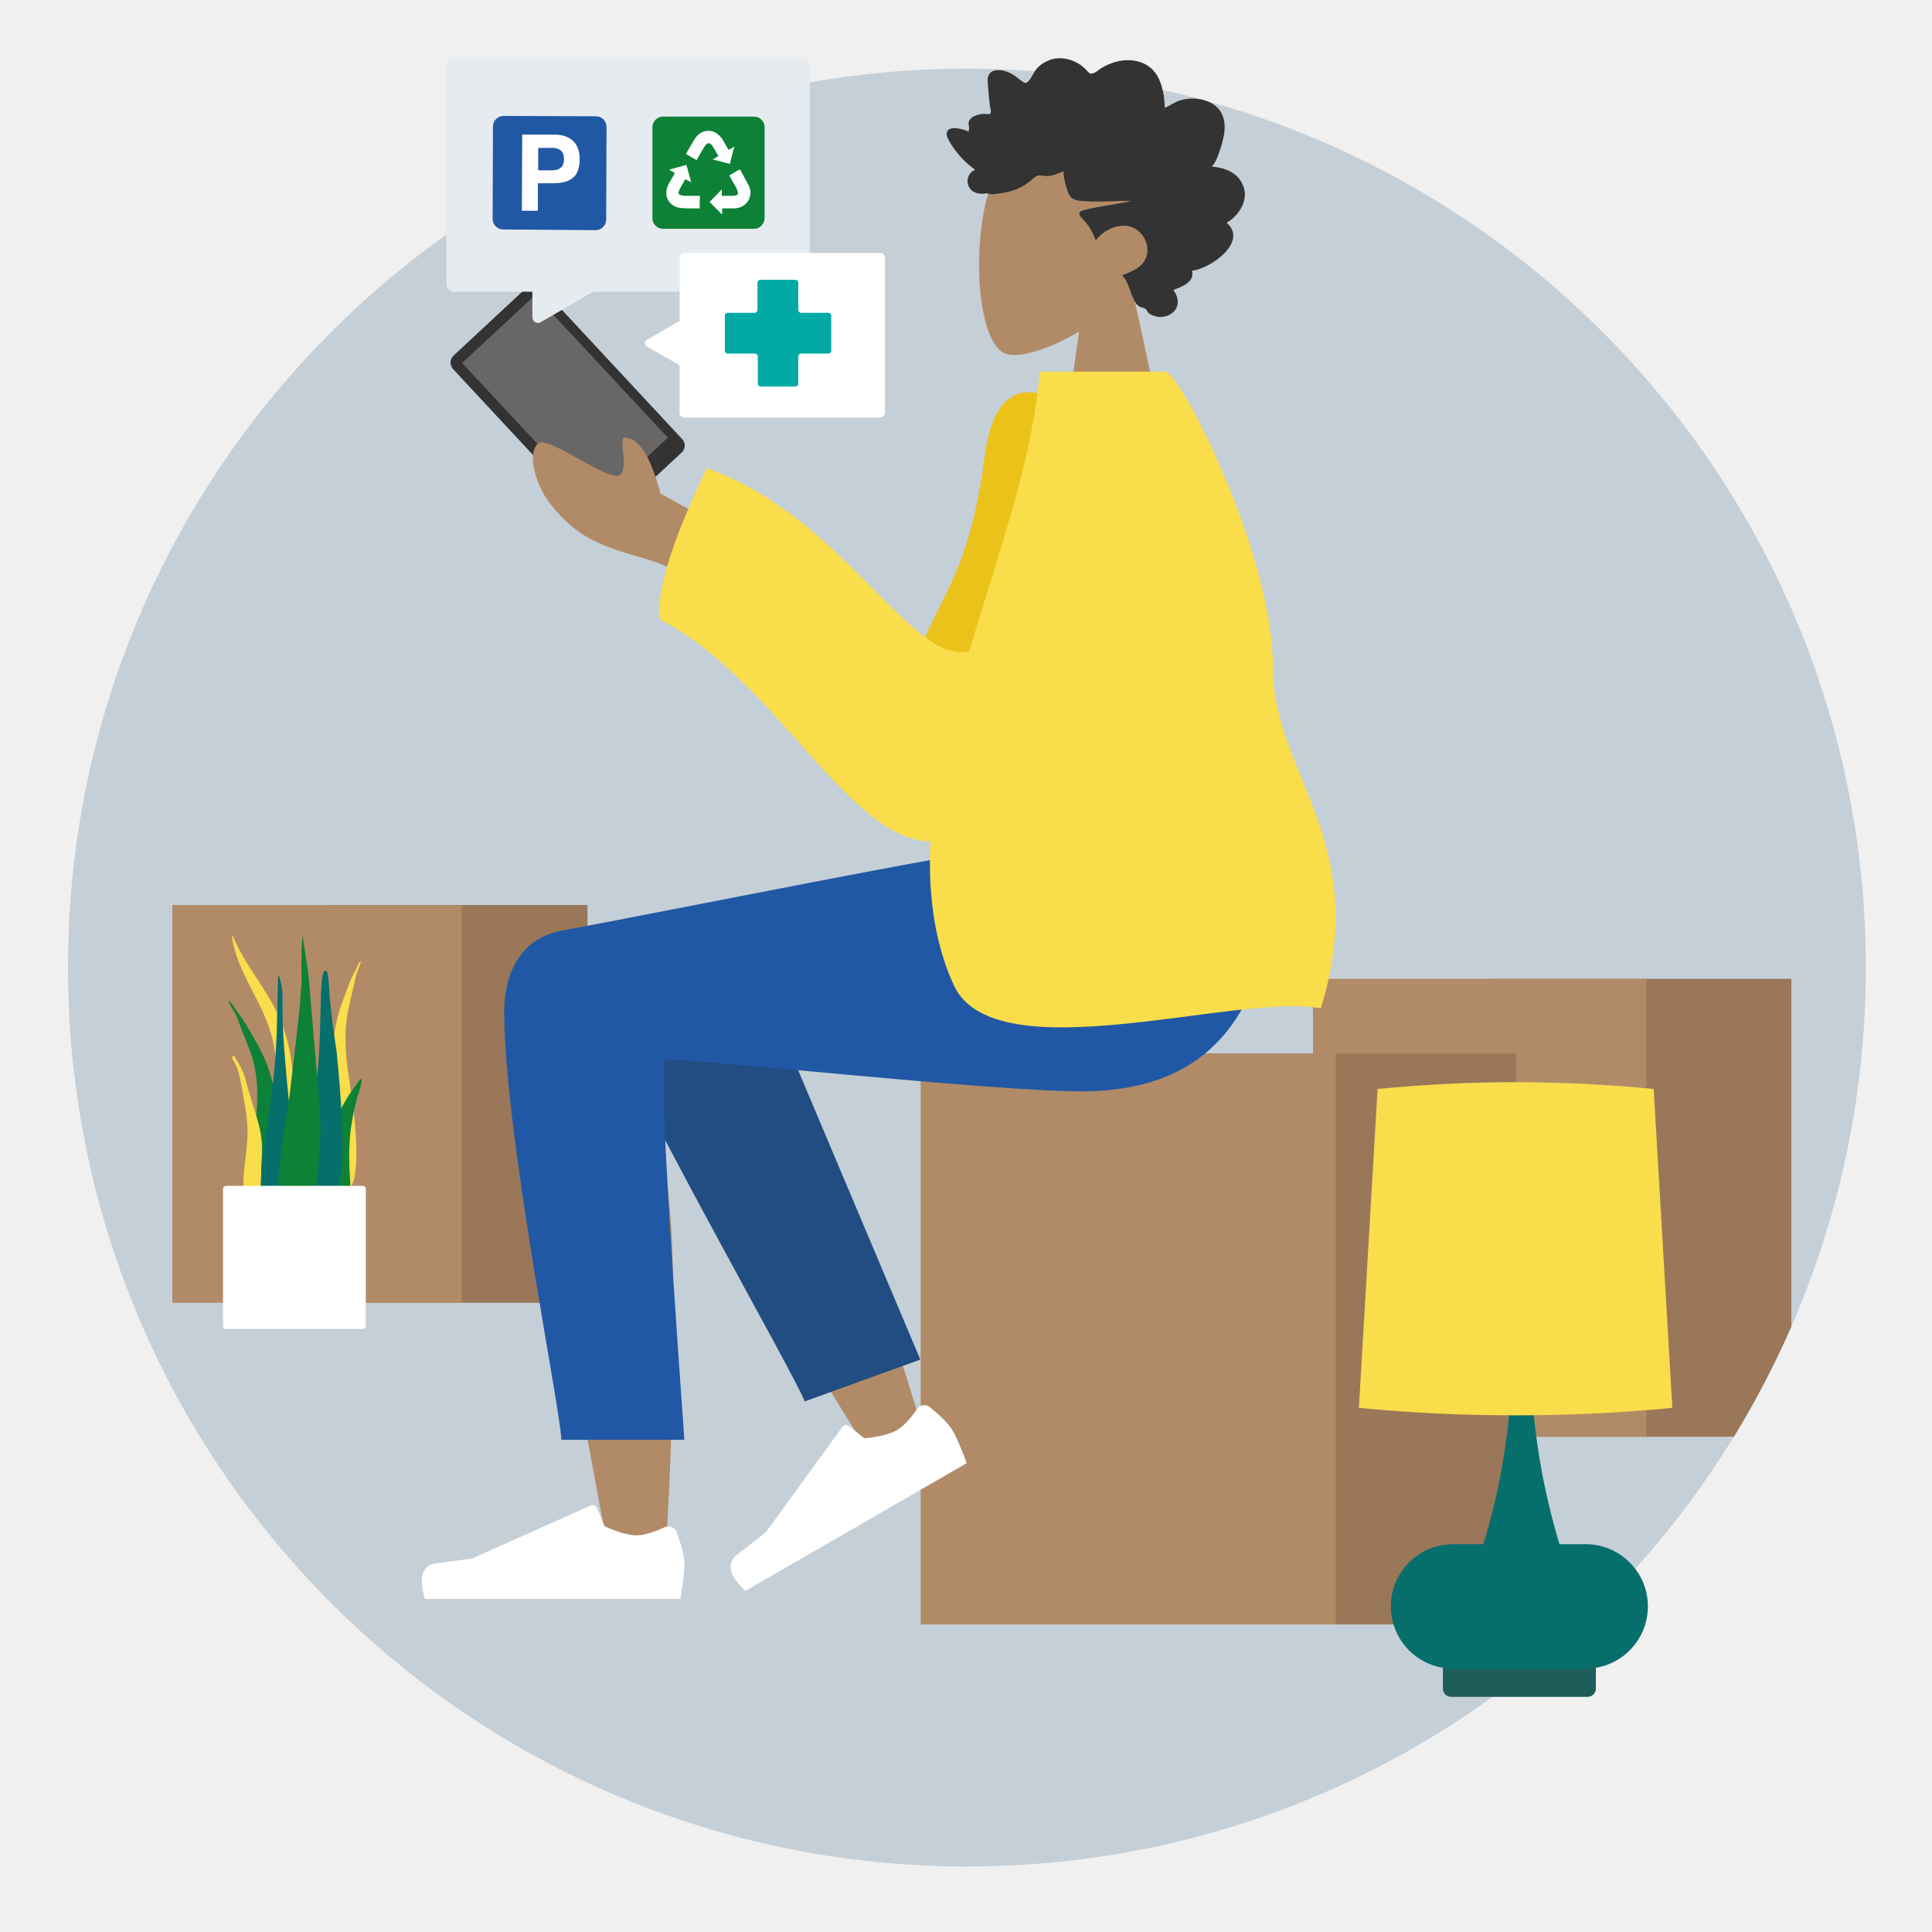
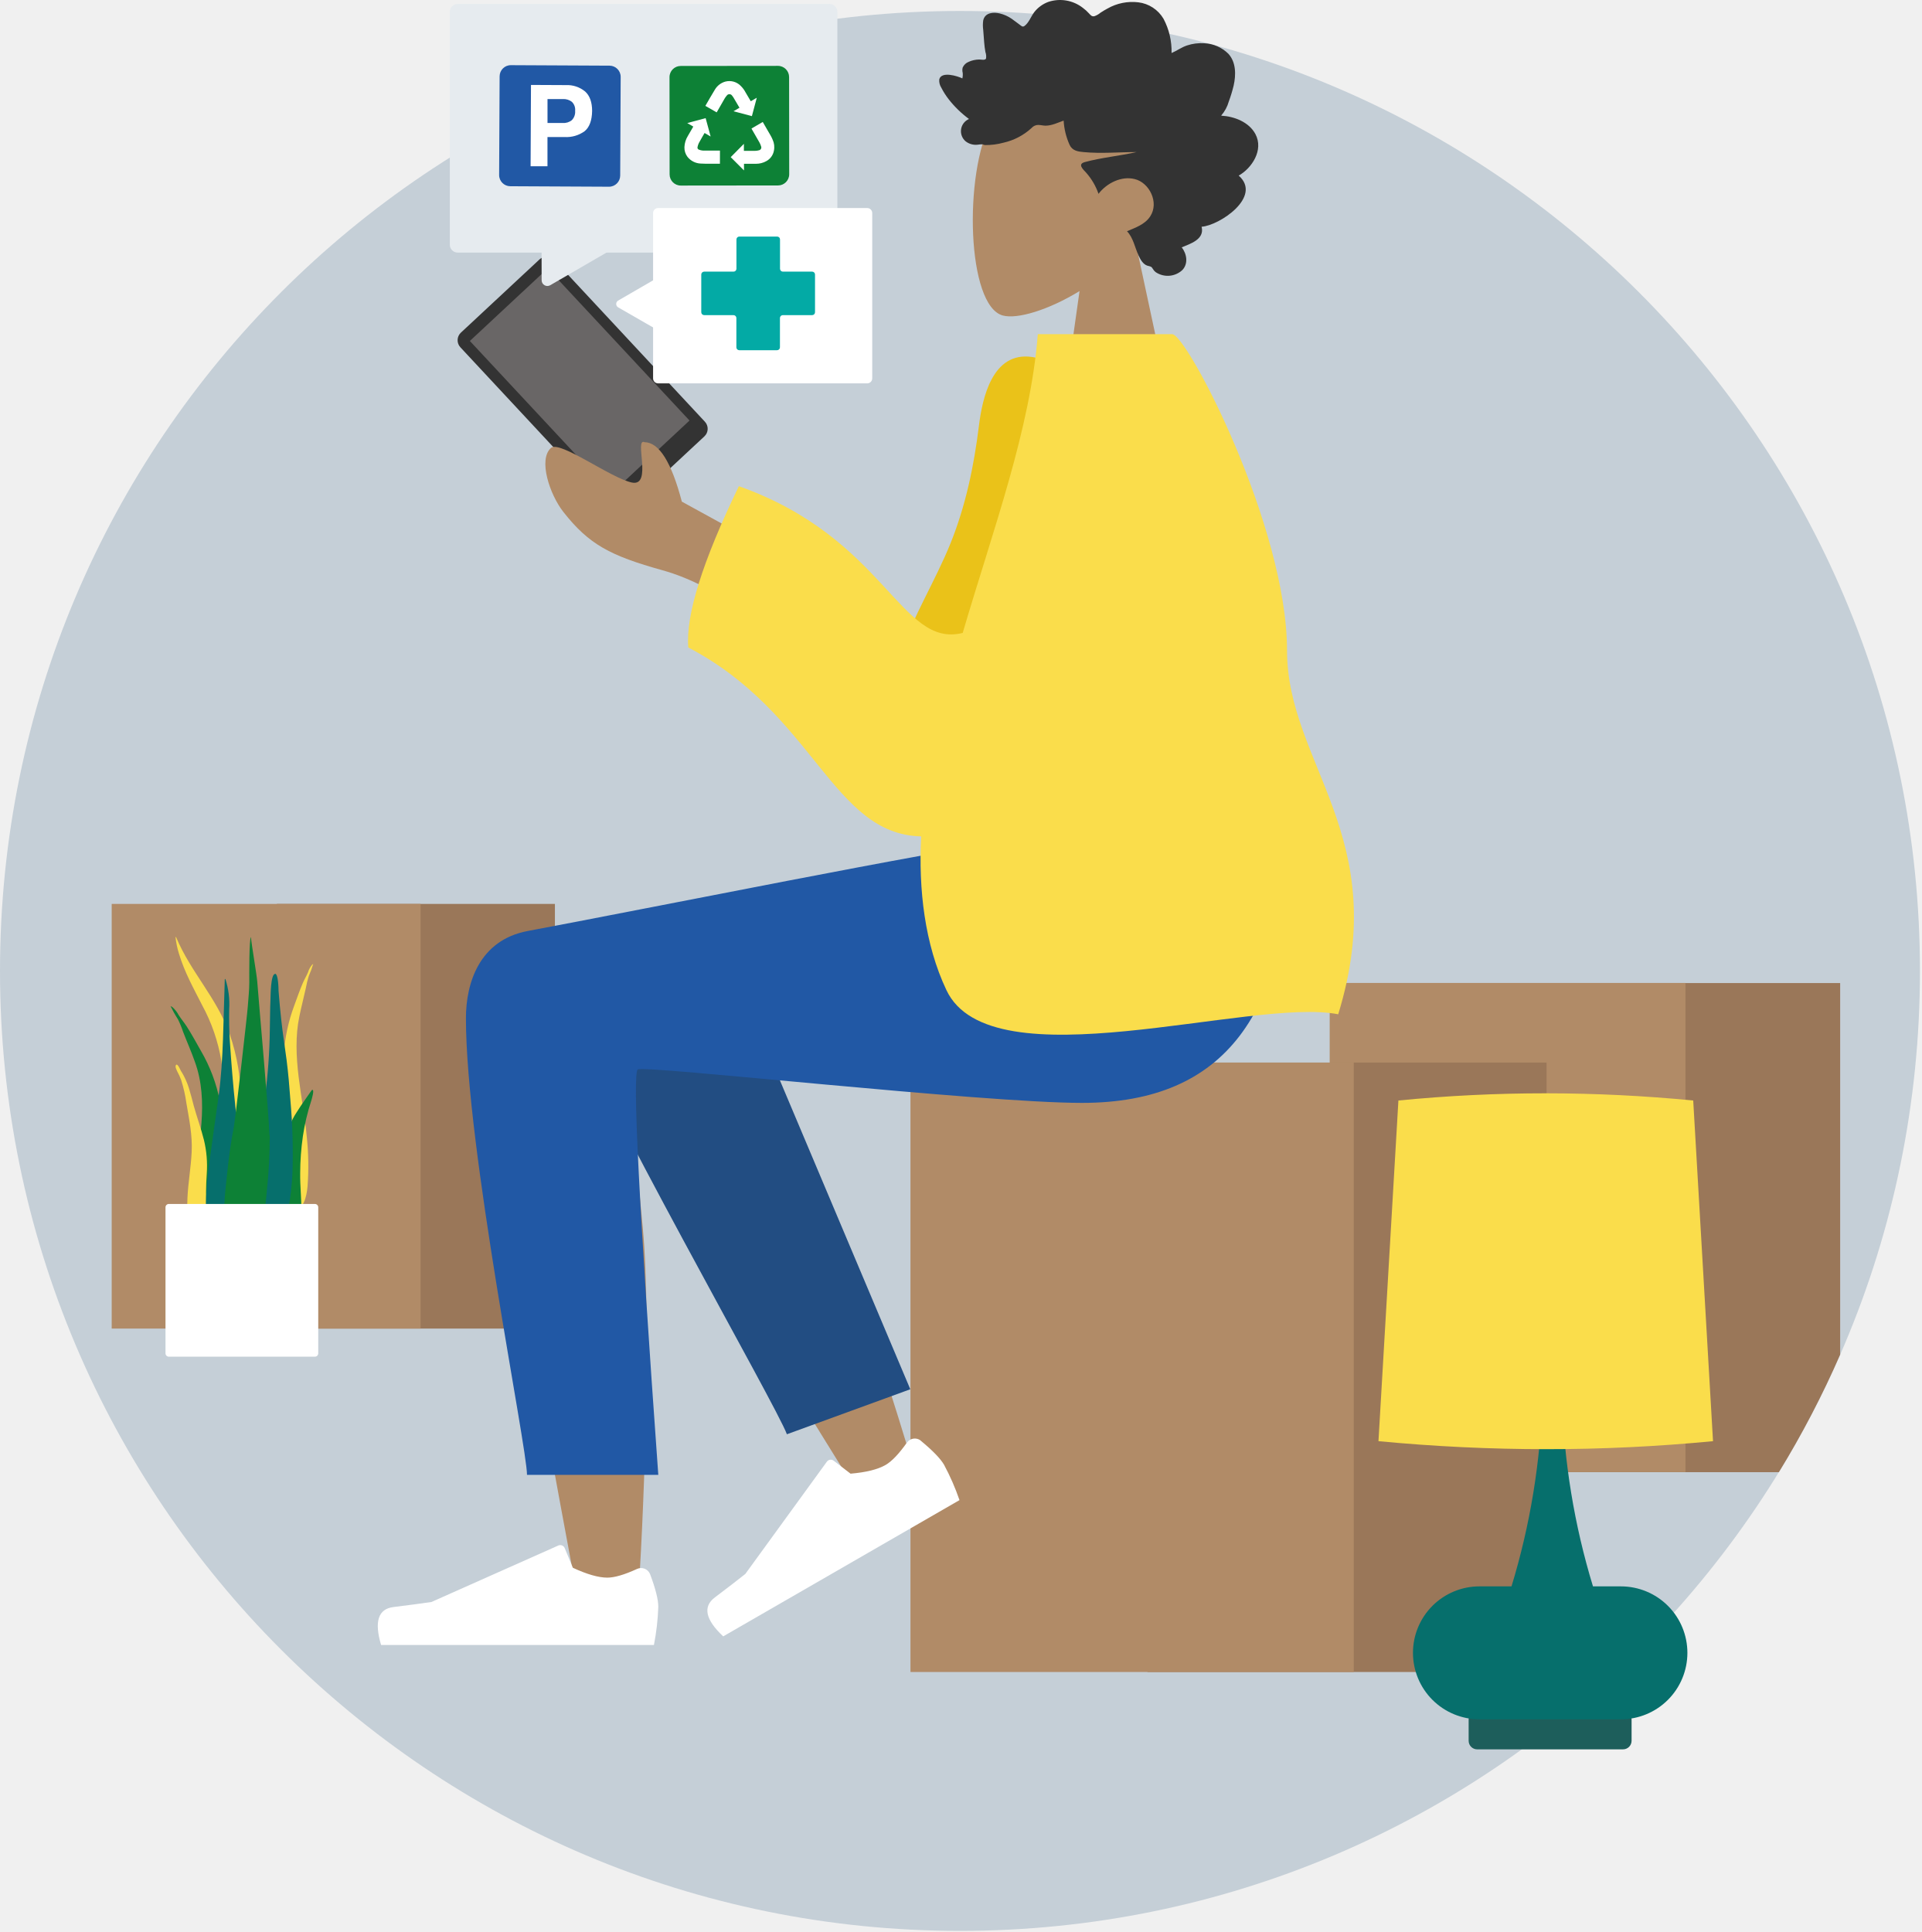
- <svg xmlns="http://www.w3.org/2000/svg" width="374" height="374" viewBox="0 0 374 374" fill="none">
-   <path d="M187.175 361.319C283.28 361.319 361.188 283.411 361.188 187.307C361.188 91.202 283.28 13.294 187.175 13.294C91.071 13.294 13.163 91.202 13.163 187.307C13.163 283.411 91.071 361.319 187.175 361.319Z" fill="#C5CFD7" />
-   <path d="M346.774 189.479H288.726V278.13H335.652C339.798 271.351 343.549 264.177 346.774 256.806V189.479Z" fill="#9A7759" />
-   <path d="M318.672 189.479H254.174V278.13H318.672V189.479Z" fill="#B18B67" />
-   <path d="M293.465 203.958H221.135V314.459H293.465V203.958Z" fill="#9A7759" />
-   <path d="M258.583 203.958H178.224V314.459H258.583V203.958Z" fill="#B18B67" />
-   <path d="M113.727 175.197H63.313V252.199H113.727V175.197Z" fill="#9A7759" />
-   <path d="M89.376 175.197H33.368V252.199H89.376V175.197Z" fill="#B18B67" />
-   <path d="M131.957 87.598L117.676 100.893C116.886 101.617 115.701 101.551 115.043 100.827L87.73 71.474C87.006 70.684 87.072 69.499 87.796 68.841L102.078 55.547C102.867 54.823 104.052 54.889 104.71 55.613L132.023 84.966C132.747 85.69 132.747 86.874 131.957 87.598Z" fill="#333333" />
-   <path d="M190.598 88.52C189.676 95.76 188.162 102.999 185.464 109.778C182.7 116.623 178.751 122.941 176.382 129.917C175.987 131.036 175.658 132.286 175.987 133.471C176.579 135.38 178.817 136.235 180.725 136.827C184.938 138.078 189.15 139.328 193.428 140.579C197.574 123.006 201.72 105.434 205.866 87.862C206.985 83.255 206.064 76.871 200.272 76.015C193.099 75.028 191.256 83.386 190.598 88.52Z" fill="#EAC219" />
-   <path d="M103.57 57.136L89.464 70.285L115.18 97.871L129.286 84.722L103.57 57.136Z" fill="#696666" />
-   <path d="M219.095 55.547C223.11 50.808 225.874 45.017 225.413 38.501C224.097 19.744 197.969 23.89 192.901 33.368C187.833 42.845 188.426 66.867 195.007 68.578C197.64 69.236 203.234 67.591 208.894 64.169L205.34 89.375H226.4L219.095 55.547Z" fill="#B18B67" />
-   <path d="M234.561 32.249C235.22 31.591 235.614 30.603 235.943 29.682C236.273 28.761 236.602 27.773 236.799 26.786C237.26 24.812 237.26 22.574 235.812 20.994C234.693 19.744 232.982 19.218 231.402 19.086C230.349 19.02 229.296 19.152 228.309 19.481C227.322 19.81 226.466 20.468 225.479 20.863C225.413 18.757 225.084 16.519 224.031 14.676C222.978 12.899 221.333 11.978 219.424 11.715C217.516 11.451 215.607 11.912 213.83 12.834C213.369 13.097 212.974 13.294 212.579 13.623C212.25 13.887 211.856 14.15 211.461 14.216C211 14.347 210.802 14.084 210.473 13.755C210.144 13.36 209.749 13.031 209.355 12.702C207.578 11.386 205.142 10.859 203.102 11.649C202.115 12.044 201.194 12.636 200.536 13.492C199.943 14.281 199.548 15.466 198.759 15.993C198.429 16.19 198.166 15.927 197.837 15.729C197.376 15.4 196.916 15.005 196.455 14.676C195.797 14.216 195.073 13.887 194.283 13.689C193.164 13.426 191.585 13.492 191.256 14.94C191.124 15.466 191.256 16.058 191.256 16.651C191.322 17.441 191.387 18.165 191.453 18.954C191.519 19.547 191.585 20.073 191.651 20.665C191.716 20.994 191.914 21.521 191.782 21.85C191.651 22.245 190.861 22.047 190.532 22.047C189.874 22.047 189.281 22.179 188.689 22.442C188.228 22.64 187.768 22.969 187.57 23.495C187.438 23.825 187.504 24.154 187.57 24.483C187.636 24.878 187.57 25.075 187.504 25.47C186.649 25.075 183.687 24.088 183.292 25.667C183.161 26.194 183.424 26.72 183.687 27.181C184.082 27.905 184.543 28.629 185.069 29.287C186.122 30.669 187.373 31.854 188.755 32.841C187.175 33.565 186.78 35.605 188.097 36.856C188.689 37.382 189.545 37.514 190.269 37.514C190.532 37.514 190.927 37.382 191.19 37.448C191.322 37.448 191.453 37.58 191.585 37.58C192.638 37.645 193.888 37.382 194.941 37.185C196.85 36.79 198.627 35.868 200.075 34.486C200.47 34.157 200.733 33.96 201.259 33.96C201.72 33.96 202.115 34.092 202.576 34.092C203.76 34.092 204.813 33.565 205.866 33.17C205.932 34.618 206.327 36.263 206.919 37.58C207.38 38.633 208.433 38.83 209.42 38.896C212.645 39.225 215.804 38.83 219.029 38.896C215.936 39.62 212.711 39.883 209.618 40.739C208.236 41.134 209.289 42.055 209.881 42.713C210.868 43.766 211.592 45.082 212.119 46.53C213.632 44.556 216.331 43.24 218.7 43.832C221.333 44.49 223.176 48.044 221.464 50.611C220.477 52.125 218.7 52.651 217.252 53.309C218.371 54.494 218.7 56.271 219.358 57.719C219.687 58.443 220.148 59.298 220.938 59.496C221.201 59.562 221.53 59.627 221.793 59.825C222.057 60.088 222.123 60.417 222.452 60.68C223.834 61.668 226.006 61.602 227.256 60.285C228.375 59.167 228.112 57.324 227.124 56.139C228.638 55.547 231.336 54.691 230.744 52.388C233.969 52.19 241.801 46.925 237.457 43.108C239.826 41.792 241.998 38.501 240.485 35.605C239.563 33.367 236.799 32.38 234.561 32.249Z" fill="#333333" />
-   <path d="M119.387 182.173C112.147 177.83 100.037 183.424 100.037 189.61C100.037 208.17 117.017 295.637 117.873 301.165C118.729 306.694 128.206 308.141 128.798 301.165C129.654 290.043 131.299 251.673 129.654 233.903C128.996 226.598 128.272 219.556 127.548 213.369C136.433 229.428 150.188 252.397 168.813 282.276L178.883 277.67C170.985 251.541 164.469 233.113 159.402 222.32C150.714 203.892 142.553 188.097 139.131 182.568C133.734 173.815 124.323 176.842 119.387 182.173Z" fill="#B18B67" />
-   <path d="M178.159 263.19L143.475 181.054C135.182 167.694 111.884 183.753 114.714 191.519C121.164 209.091 153.807 266.02 155.782 271.286L178.159 263.19Z" fill="#224D82" />
-   <path d="M180.116 272.496C182.28 274.277 183.669 275.687 184.366 276.85C185.168 278.225 186.073 280.343 187.138 283.238C185.55 284.145 171.285 292.4 144.285 307.969C141.016 304.943 140.57 302.557 142.765 300.86C145.017 299.197 146.844 297.744 148.27 296.591L163.054 276.249C163.342 275.883 163.881 275.738 164.304 276.058L167.347 278.423C170.164 278.15 172.289 277.629 173.664 276.826C174.794 276.187 176.114 274.821 177.535 272.754C178.086 271.932 179.156 271.79 179.978 272.34C180.002 272.43 180.059 272.463 180.116 272.496Z" fill="white" />
-   <path d="M131.036 296.755C132.023 299.388 132.484 301.362 132.484 302.613C132.484 304.192 132.22 306.496 131.694 309.523C129.851 309.523 113.398 309.523 82.268 309.523C80.951 305.245 81.741 303.008 84.505 302.613C87.269 302.284 89.573 301.955 91.416 301.691L114.385 291.424C114.846 291.227 115.372 291.424 115.569 291.885L117.017 295.439C119.584 296.624 121.69 297.216 123.27 297.216C124.586 297.216 126.363 296.69 128.666 295.636C129.522 295.242 130.575 295.636 130.97 296.492C130.97 296.624 130.97 296.69 131.036 296.755Z" fill="white" />
-   <path d="M97.602 195.928C97.602 219.226 108.659 273.589 108.659 278.722H132.484C128.996 230.217 127.745 205.734 128.798 205.208C130.312 204.418 191.124 211.263 209.355 211.263C235.614 211.263 246.54 194.678 247.395 164.008H195.336C184.74 165.127 129.456 176.316 108.856 180.133C100.037 181.712 97.602 189.478 97.602 195.928Z" fill="#2158A5" />
-   <path d="M141.237 102.933L127.877 95.562C125.968 88.454 123.73 84.834 121.164 84.768C119.189 83.847 122.677 92.864 118.86 92.074C115.043 91.284 105.763 84.373 104.184 85.821C101.814 87.862 103.92 94.246 106.421 97.405C111.094 103.328 114.911 105.368 124.389 108.001C129.325 109.383 134.721 112.147 140.513 116.359L141.237 102.933Z" fill="#B18B67" />
-   <path d="M187.636 126.034C176.316 128.864 163.482 100.103 136.827 90.626C130.246 104.315 127.153 114.056 127.679 119.847C150.517 131.76 164.009 162.561 180.133 162.89C179.607 172.433 180.791 182.436 184.674 190.795C192.704 207.906 239.826 192.045 255.688 195.204C265.626 162.955 246.408 149.858 246.408 129.259C246.408 106.684 228.243 71.935 225.611 71.935H201.259C199.943 89.112 193.164 107.277 187.636 126.034Z" fill="#FADD4B" />
-   <path d="M155.321 56.468H87.862C87.072 56.468 86.414 55.81 86.414 55.02V12.834C86.414 12.044 87.072 11.386 87.862 11.386H155.321C156.111 11.386 156.769 12.044 156.769 12.834V55.086C156.703 55.81 156.111 56.468 155.321 56.468Z" fill="#E6EBEF" />
-   <path d="M104.644 62.392L128.206 48.702C128.864 48.307 128.864 47.32 128.206 46.925L104.579 33.368C103.92 32.973 102.999 33.499 102.999 34.289L103.065 61.536C103.131 62.26 103.986 62.787 104.644 62.392Z" fill="#E6EBEF" />
-   <path d="M141.237 56.534L125.178 65.814C124.718 66.077 124.718 66.735 125.178 67.064L141.237 76.278C141.698 76.542 142.29 76.213 142.29 75.686L142.224 57.192C142.29 56.6 141.698 56.271 141.237 56.534Z" fill="white" />
-   <path d="M145.976 44.292H128.337C127.219 44.292 126.297 43.371 126.297 42.252V24.614C126.297 23.495 127.219 22.574 128.337 22.574H145.976C147.094 22.574 148.016 23.495 148.016 24.614V42.252C147.95 43.371 147.094 44.292 145.976 44.292Z" fill="#0D8136" />
-   <path d="M115.306 44.556L97.405 44.424C96.286 44.424 95.365 43.503 95.365 42.384L95.43 24.483C95.43 23.364 96.352 22.442 97.471 22.442L115.372 22.508C116.491 22.508 117.412 23.43 117.412 24.548L117.347 42.45C117.347 43.635 116.425 44.556 115.306 44.556Z" fill="#2158A5" />
-   <path d="M280.96 321.436H307.352C308.207 321.436 308.931 322.16 308.931 323.015V326.898C308.931 327.754 308.207 328.478 307.352 328.478H280.894C280.039 328.478 279.315 327.754 279.315 326.898V323.015C279.381 322.16 280.105 321.436 280.96 321.436Z" fill="#1D5E5B" />
-   <path d="M287.147 298.927C290.503 288.134 292.346 276.682 292.741 264.704H294.913H296.295C296.69 276.682 298.598 288.068 301.889 298.927H306.957C313.604 298.927 319.001 304.324 319.001 310.971C319.001 317.619 313.604 323.015 306.957 323.015H281.289C274.642 323.015 269.245 317.619 269.245 310.971C269.245 304.324 274.642 298.927 281.289 298.927H287.147Z" fill="#066F6C" />
-   <path d="M266.679 210.802C275.564 209.947 284.514 209.486 293.399 209.486C302.284 209.486 311.235 209.947 320.12 210.802L323.739 272.536C313.604 273.523 303.534 273.984 293.399 273.984C283.264 273.984 273.194 273.523 263.059 272.536L266.679 210.802Z" fill="#FADD4B" />
-   <path d="M45.083 181.252C47.781 187.635 52.322 192.045 54.757 198.692C56.205 202.641 56.798 206.919 56.798 211.329C56.798 213.698 56.798 216.067 56.732 218.502C56.732 220.806 56.666 223.109 56.468 225.413C56.271 227.716 56.074 230.02 55.942 232.389C55.876 234.232 55.81 236.338 55.218 237.983C54.757 239.3 53.507 239.497 53.178 237.917C52.98 236.996 53.046 236.009 53.046 235.087C53.046 233.903 53.112 232.718 53.178 231.599C53.309 226.861 53.112 222.188 53.244 217.449C53.309 212.842 53.902 208.235 53.244 203.694C52.717 199.943 51.335 196.652 49.755 193.559C48.242 190.597 46.596 187.635 45.543 184.279C45.28 183.292 45.017 182.305 44.885 181.252C45.017 181.186 45.083 181.186 45.083 181.252Z" fill="#FADD4B" />
-   <path d="M44.359 193.822C44.885 194.217 45.214 194.743 45.543 195.336C46.004 195.994 46.531 196.652 46.991 197.31C47.913 198.758 48.768 200.272 49.624 201.786C51.269 204.616 52.454 207.643 53.046 210.934C53.704 214.356 53.836 217.844 54.099 221.332C54.362 225.018 54.691 228.704 54.691 232.389C54.691 234.034 54.823 235.811 54.626 237.457C54.494 238.444 54.033 239.365 52.98 239.365C50.809 239.365 49.755 236.93 49.295 234.89C48.637 231.928 48.505 228.835 48.637 225.808C48.768 222.188 49.361 218.568 49.69 214.948C49.953 211.131 49.821 207.38 48.505 203.76C47.847 201.917 47.057 200.14 46.399 198.363C46.136 197.573 45.872 196.784 45.477 196.06C45.017 195.27 44.49 194.546 44.161 193.69C44.161 193.69 44.227 193.756 44.359 193.822Z" fill="#0D8136" />
-   <path d="M69.697 186.188C69.763 186.122 69.829 186.056 69.895 186.056C69.697 186.846 69.368 187.57 69.105 188.294C68.842 188.952 68.71 189.742 68.578 190.466C68.183 192.177 67.723 193.888 67.394 195.599C66.67 199.022 66.801 202.773 67.262 206.59C67.723 210.21 68.381 213.83 68.71 217.449C68.973 220.477 69.105 223.57 68.842 226.4C68.644 228.375 68.052 230.678 66.472 230.481C65.748 230.415 65.353 229.493 65.156 228.44C64.893 226.795 64.827 225.084 64.761 223.439C64.564 219.819 64.498 216.133 64.432 212.579C64.366 209.157 64.3 205.735 64.498 202.378C64.695 199.153 65.419 196.257 66.406 193.625C66.933 192.243 67.394 190.795 67.986 189.478C68.249 188.82 68.578 188.294 68.907 187.636C69.171 187.043 69.368 186.517 69.697 186.188Z" fill="#FADD4B" />
-   <path d="M45.017 204.418C45.28 203.958 45.938 205.537 46.07 205.735C46.004 205.603 46.004 205.537 45.938 205.406C46.531 206.393 47.057 207.38 47.386 208.499C47.715 209.618 47.978 210.671 48.308 211.789C48.9 213.83 49.624 215.87 50.15 217.91C50.677 219.95 50.809 221.925 50.677 224.031C50.545 226.203 50.48 228.44 50.611 230.612C50.677 231.665 51.006 232.653 51.269 233.64C51.532 234.627 51.664 235.68 51.927 236.667C51.993 236.536 51.993 236.996 51.993 236.996C51.993 237.259 51.927 237.457 51.862 237.654C51.664 238.247 51.269 238.773 50.677 238.905C49.624 239.234 48.637 238.247 48.308 237.259C47.847 235.812 47.584 234.232 47.32 232.653C47.123 231.27 47.057 229.823 47.123 228.44C47.255 225.676 47.781 222.912 47.913 220.082C48.044 217.055 47.452 214.159 46.925 211.197C46.662 209.749 46.465 208.367 46.004 206.985C45.807 206.459 45.543 205.932 45.28 205.471C45.148 205.274 44.819 204.747 45.017 204.418Z" fill="#FADD4B" />
-   <path d="M53.573 199.68C53.441 203.168 53.244 206.59 52.783 210.078C52.322 213.566 51.796 217.12 51.335 220.609C50.874 224.031 50.414 227.519 50.479 231.007C50.545 233.574 50.085 237.918 52.915 239.168C55.81 240.419 56.403 234.956 56.6 233.179C56.995 229.691 56.863 226.203 56.666 222.715C56.468 219.161 56.205 215.607 55.81 212.053C55.416 208.104 55.086 204.155 54.823 200.14C54.692 198.166 54.692 196.257 54.692 194.283C54.757 192.44 54.626 190.597 53.968 188.82C53.902 188.82 53.902 188.886 53.836 188.886" fill="#066F6C" />
-   <path d="M68.447 210.671C67.92 211.395 67.394 212.184 66.933 212.974C66.077 214.422 65.288 216.002 65.024 218.042C64.498 222.32 64.959 226.927 65.024 231.336C65.024 232.258 64.959 233.113 65.288 233.969C65.617 234.759 66.209 235.351 66.801 235.351C68.052 235.351 67.854 232.323 67.854 231.007C67.854 228.704 67.591 226.334 67.591 224.031C67.591 221.727 67.723 219.424 68.118 217.252C68.447 215.014 68.973 212.908 69.631 210.934C69.697 210.671 70.355 208.565 69.763 208.894" fill="#0D8136" />
-   <path d="M62.984 187.899C62.194 187.899 62.194 191.914 62.129 192.44C62.063 194.283 62.063 196.191 61.997 198.034C61.865 202.115 61.734 206.195 61.141 210.21C60.812 212.382 60.417 214.554 60.023 216.66C59.628 218.832 59.035 220.938 58.772 223.175C58.509 225.281 58.64 227.387 58.706 229.493C58.772 231.599 58.838 233.771 59.101 235.877C59.167 236.404 59.233 236.93 59.364 237.457C59.43 237.918 59.364 238.444 59.496 238.839C59.693 239.497 60.549 239.695 61.075 239.629C62.589 239.366 63.576 237.457 64.103 236.075C64.761 234.298 65.09 232.389 65.485 230.481C65.88 228.375 66.077 226.203 66.209 224.031C66.406 219.621 66.143 215.212 65.814 210.868C65.617 208.433 65.419 205.998 65.156 203.563C64.827 201.128 64.432 198.758 64.169 196.323C63.971 194.546 63.774 192.835 63.708 191.058C63.642 190.597 63.642 187.899 62.984 187.899Z" fill="#066F6C" />
-   <path d="M61.997 217.121C61.865 212.908 60.154 194.349 59.759 189.215C59.693 187.965 58.706 182.634 58.64 181.186C58.311 181.581 58.311 187.965 58.377 189.413C58.377 190.861 58.18 192.309 58.114 193.757C58.048 195.204 55.876 214.225 55.547 215.673C54.955 218.503 54.626 221.398 54.297 224.228C54.033 227.058 53.573 230.02 53.968 232.784C54.033 233.442 54.165 234.101 54.428 234.693C54.691 235.351 54.823 235.943 55.021 236.601C55.35 237.655 55.876 238.642 56.798 239.102C58.575 240.024 59.562 237.918 60.023 236.141C60.812 233.245 61.273 230.283 61.536 227.256C61.734 223.899 62.129 220.543 61.997 217.121Z" fill="#0D8136" />
-   <path d="M43.766 229.559H70.224C70.553 229.559 70.816 229.822 70.816 230.151V256.674C70.816 257.004 70.553 257.267 70.224 257.267H43.766C43.437 257.267 43.174 257.004 43.174 256.674V230.217C43.174 229.822 43.437 229.559 43.766 229.559Z" fill="white" />
-   <path d="M110.897 34.42C110.041 35.144 108.791 35.473 107.211 35.473H104.118V40.804H101.025L101.09 26.062H107.409C108.857 26.062 110.041 26.457 110.897 27.247C111.752 28.036 112.213 29.221 112.213 30.801C112.213 32.512 111.752 33.762 110.897 34.42ZM108.593 29.155C108.198 28.826 107.672 28.629 106.948 28.629H104.184V32.972H106.948C107.672 32.972 108.198 32.775 108.593 32.446C108.988 32.117 109.186 31.525 109.186 30.801C109.186 30.077 108.988 29.484 108.593 29.155Z" fill="white" />
-   <path d="M170.393 80.819H132.484C131.957 80.819 131.562 80.424 131.562 79.898V49.887C131.562 49.36 131.957 48.965 132.484 48.965H170.393C170.919 48.965 171.314 49.36 171.314 49.887V79.898C171.248 80.424 170.853 80.819 170.393 80.819Z" fill="white" />
-   <path d="M160.389 60.548H155.058C154.795 60.548 154.532 60.285 154.532 60.022V54.691C154.532 54.428 154.268 54.165 154.005 54.165H147.16C146.897 54.165 146.634 54.428 146.634 54.691V60.022C146.634 60.285 146.371 60.548 146.107 60.548H140.842C140.579 60.548 140.316 60.812 140.316 61.075V67.92C140.316 68.183 140.579 68.446 140.842 68.446H146.173C146.436 68.446 146.7 68.71 146.7 68.973V74.304C146.7 74.567 146.963 74.83 147.226 74.83H154.005C154.268 74.83 154.532 74.567 154.532 74.304V68.973C154.532 68.71 154.795 68.446 155.058 68.446H160.389C160.652 68.446 160.915 68.183 160.915 67.92V61.075C160.915 60.812 160.652 60.548 160.389 60.548Z" fill="#03AAA5" />
-   <path d="M141.171 33.96C141.829 33.565 142.553 33.17 143.211 32.775C143.541 33.302 143.87 33.894 144.133 34.421C144.396 34.947 144.725 35.474 144.988 36C145.252 36.658 145.383 37.317 145.186 37.975C144.988 38.83 144.528 39.423 143.804 39.883C143.211 40.212 142.619 40.344 141.961 40.344C141.237 40.344 140.513 40.344 139.789 40.344C139.789 40.739 139.789 41.134 139.789 41.529C138.999 40.739 138.21 39.949 137.354 39.093C138.144 38.304 138.934 37.514 139.723 36.658C139.723 37.053 139.723 37.448 139.723 37.909C139.789 37.909 139.855 37.909 139.921 37.909C140.579 37.909 141.171 37.909 141.829 37.909C142.027 37.909 142.224 37.843 142.422 37.843C142.817 37.711 142.948 37.514 142.817 37.119C142.751 36.856 142.619 36.658 142.553 36.395C142.093 35.605 141.632 34.816 141.237 34.092C141.237 34.092 141.171 34.026 141.171 33.96Z" fill="white" />
-   <path d="M141.04 29.024C141.434 28.826 141.764 28.629 142.158 28.366C141.829 29.485 141.566 30.604 141.303 31.722C140.184 31.459 139.131 31.13 137.946 30.867C138.341 30.669 138.67 30.472 139.065 30.209C138.67 29.55 138.341 28.892 137.946 28.3C137.881 28.168 137.815 28.103 137.683 27.971C137.354 27.642 137.025 27.642 136.696 27.971C136.564 28.103 136.433 28.3 136.301 28.497C135.84 29.287 135.38 30.077 134.919 30.867C134.919 30.933 134.853 30.933 134.853 30.998C134.195 30.604 133.471 30.209 132.813 29.814C132.813 29.814 132.813 29.814 132.813 29.748C133.405 28.761 133.932 27.773 134.524 26.852C134.985 26.128 135.643 25.602 136.433 25.404C137.551 25.141 138.473 25.47 139.263 26.26C139.592 26.589 139.855 26.918 140.052 27.313C140.381 27.905 140.711 28.432 141.04 29.024Z" fill="white" />
-   <path d="M135.445 40.344C134.853 40.344 134.327 40.344 133.734 40.344C133.142 40.344 132.484 40.344 131.891 40.278C130.97 40.212 130.114 39.818 129.522 39.028C129.127 38.501 128.93 37.909 128.996 37.251C128.996 36.527 129.259 35.869 129.654 35.211C129.983 34.684 130.312 34.092 130.641 33.499C130.312 33.302 129.917 33.105 129.522 32.841C130.641 32.512 131.76 32.249 132.879 31.92C133.208 33.039 133.471 34.158 133.8 35.276C133.405 35.079 133.076 34.882 132.681 34.684L132.615 34.75C132.286 35.342 131.957 35.935 131.628 36.527C131.497 36.724 131.431 36.988 131.365 37.251C131.299 37.448 131.431 37.646 131.628 37.712C131.891 37.777 132.155 37.909 132.418 37.909C133.405 37.909 134.327 37.909 135.314 37.909C135.38 37.909 135.445 37.909 135.511 37.909C135.445 38.765 135.445 39.554 135.445 40.344Z" fill="white" />
+ <svg xmlns="http://www.w3.org/2000/svg" width="550" height="553" viewBox="0 0 550 553" fill="none">
+   <path d="M274.77 552.681C426.521 552.681 549.54 429.662 549.54 277.911C549.54 126.159 426.521 3.141 274.77 3.141C123.019 3.141 0 126.159 0 277.911C0 429.662 123.019 552.681 274.77 552.681Z" fill="#C5CFD7" />
+   <path d="M526.7 281.381H435.04V421.381H509.16C515.78 410.584 521.64 399.341 526.7 387.731V281.381Z" fill="#9A7759" />
+   <path d="M482.42 281.351H380.59V421.351H482.42V281.351Z" fill="#B18B67" />
+   <path d="M442.66 304.141H328.44V478.581H442.66V304.141Z" fill="#9A7759" />
+   <path d="M387.48 304.141H260.6V478.581H387.48V304.141Z" fill="#B18B67" />
+   <path d="M158.83 258.73H79.24V380.28H158.83V258.73Z" fill="#9A7759" />
+   <path d="M120.38 258.73H31.97V380.28H120.38V258.73Z" fill="#B18B67" />
+   <path d="M154.422 74.249L131.922 95.209C130.722 96.327 130.655 98.206 131.773 99.407L174.913 145.717C176.031 146.917 177.91 146.983 179.11 145.865L201.611 124.906C202.811 123.788 202.877 121.908 201.759 120.708L158.62 74.398C157.502 73.198 155.623 73.131 154.422 74.249Z" fill="#333333" />
+   <path d="M280.18 121.952C278.77 133.412 276.38 144.832 272.05 155.542C267.72 166.252 261.4 176.292 257.66 187.312C257.05 189.122 256.5 191.092 257.07 192.922C258.07 195.922 261.51 197.282 264.56 198.192L284.56 204.142L304.2 120.882C305.92 113.582 304.54 103.472 295.37 102.172C284.08 100.572 281.18 113.832 280.18 121.952Z" fill="#EAC219" />
+   <path d="M156.764 76.827L134.483 97.597L175.075 141.141L197.356 120.371L156.764 76.827Z" fill="#696666" />
+   <path d="M325.13 69.871C331.51 62.381 335.82 53.201 335.13 42.921C333.05 13.291 291.81 19.811 283.78 34.761C275.75 49.711 276.72 87.651 287.08 90.321C291.22 91.391 300.03 88.781 308.99 83.321L303.37 123.141H336.55L325.13 69.871Z" fill="#B18B67" />
+   <path d="M349.55 33.061C350.557 31.904 351.295 30.538 351.71 29.061C352.263 27.57 352.727 26.047 353.1 24.501C353.8 21.381 353.8 17.801 351.58 15.381C349.727 13.554 347.259 12.484 344.66 12.381C342.998 12.271 341.33 12.485 339.75 13.011C338.19 13.521 336.84 14.541 335.33 15.181C335.419 11.771 334.626 8.396 333.03 5.381C332.271 4.091 331.225 2.994 329.972 2.175C328.72 1.357 327.295 0.838 325.81 0.661C322.758 0.295 319.67 0.919 317 2.441C316.32 2.811 315.64 3.191 315 3.631C314.486 4.068 313.896 4.407 313.26 4.631C312.55 4.801 312.19 4.391 311.73 3.871C311.189 3.272 310.59 2.729 309.94 2.251C308.557 1.17 306.928 0.449 305.199 0.153C303.469 -0.144 301.693 -0.007 300.03 0.551C298.454 1.14 297.07 2.15 296.03 3.471C295.11 4.681 294.45 6.601 293.18 7.471C292.64 7.831 292.26 7.351 291.77 7.001C291.03 6.481 290.33 5.901 289.58 5.381C288.55 4.667 287.397 4.148 286.18 3.851C284.4 3.431 281.93 3.531 281.42 5.851C281.295 6.747 281.295 7.656 281.42 8.551C281.51 9.761 281.6 10.971 281.7 12.181C281.771 13.09 281.887 13.994 282.05 14.891C282.262 15.487 282.324 16.126 282.23 16.751C281.97 17.351 280.78 17.011 280.23 17.031C279.216 17.052 278.217 17.273 277.29 17.681C276.519 17.977 275.894 18.561 275.55 19.311C275.416 19.816 275.416 20.347 275.55 20.851C275.606 21.383 275.572 21.921 275.45 22.441C274.1 21.781 269.45 20.301 268.84 22.721C268.767 23.561 268.975 24.401 269.43 25.111C270.031 26.282 270.741 27.393 271.55 28.431C273.22 30.561 275.171 32.455 277.35 34.061C276.758 34.314 276.24 34.714 275.845 35.221C275.45 35.729 275.19 36.329 275.09 36.965C274.991 37.6 275.054 38.251 275.274 38.855C275.494 39.46 275.864 39.999 276.35 40.421C277.325 41.199 278.569 41.558 279.81 41.421C280.282 41.34 280.76 41.3 281.24 41.301C281.447 41.398 281.665 41.472 281.89 41.521C283.679 41.547 285.463 41.321 287.19 40.851C290.212 40.179 293.003 38.719 295.28 36.621C295.513 36.352 295.802 36.136 296.127 35.988C296.451 35.839 296.803 35.762 297.16 35.761C297.85 35.761 298.53 35.961 299.23 35.971C301.07 35.971 302.73 35.121 304.44 34.521C304.579 36.916 305.155 39.264 306.14 41.451C306.91 43.141 308.52 43.391 310.14 43.531C315.19 44.011 320.26 43.531 325.32 43.531C320.42 44.631 315.32 45.091 310.51 46.391C308.32 46.981 309.99 48.461 310.93 49.481C312.472 51.235 313.658 53.273 314.42 55.481C316.81 52.351 321.05 50.301 324.8 51.261C328.94 52.261 331.86 57.921 329.21 61.951C327.67 64.291 324.89 65.191 322.58 66.191C324.38 68.071 324.82 70.841 325.91 73.191C326.44 74.341 327.19 75.641 328.39 76.041C328.83 76.191 329.39 76.201 329.7 76.571C330.01 76.941 330.24 77.511 330.79 77.901C331.939 78.674 333.316 79.037 334.697 78.93C336.078 78.823 337.383 78.252 338.4 77.311C340.17 75.501 339.71 72.641 338.23 70.801C340.58 69.801 344.86 68.561 343.93 64.901C349.02 64.561 361.39 56.301 354.55 50.261C358.3 48.141 361.75 42.961 359.34 38.391C357.48 34.881 353.17 33.301 349.63 33.121" fill="#333333" />
+   <path d="M167.72 269.762C156.31 262.912 137.18 271.712 137.19 281.512C137.19 310.812 163.98 448.912 165.37 457.642C166.76 466.372 181.73 468.642 182.6 457.642C183.98 440.132 186.6 379.492 183.98 351.432C182.92 339.842 181.77 328.812 180.64 318.972C194.68 344.305 216.383 380.585 245.75 427.812L261.69 420.532C249.17 379.272 238.903 350.148 230.89 333.162C217.17 304.062 204.31 279.162 198.89 270.362C190.38 256.592 175.55 261.382 167.72 269.762Z" fill="#B18B67" />
+   <path d="M260.55 397.651L205.83 268.011C192.72 246.921 155.96 272.301 160.43 284.531C170.58 312.301 222.2 402.201 225.23 410.531L260.55 397.651Z" fill="#224D82" />
+   <path d="M263.55 412.382C266.956 415.195 269.176 417.488 270.21 419.262C271.953 422.51 273.431 425.895 274.63 429.382L207 468.382C201.893 463.595 201.1 459.875 204.62 457.222C208.14 454.568 211.043 452.332 213.33 450.512L236.67 418.382C236.777 418.235 236.911 418.111 237.066 418.017C237.221 417.922 237.393 417.859 237.573 417.831C237.752 417.804 237.935 417.811 238.111 417.854C238.287 417.897 238.453 417.974 238.6 418.082L243.45 421.812C247.896 421.432 251.23 420.605 253.45 419.332C255.23 418.312 257.273 416.175 259.58 412.922C260.004 412.322 260.649 411.916 261.373 411.793C262.097 411.669 262.84 411.838 263.44 412.262L263.55 412.382Z" fill="white" />
+   <path d="M186.1 450.641C187.646 454.781 188.42 457.874 188.42 459.921C188.297 463.592 187.879 467.247 187.17 470.851H109.08C107.08 464.151 108.253 460.531 112.6 459.991C116.946 459.451 120.576 458.968 123.49 458.541L159.79 442.381C159.956 442.306 160.135 442.265 160.317 442.259C160.499 442.254 160.68 442.285 160.85 442.35C161.021 442.415 161.176 442.513 161.308 442.639C161.44 442.764 161.546 442.914 161.62 443.081V443.081L163.96 448.741C168 450.621 171.286 451.564 173.82 451.571C175.88 451.571 178.72 450.741 182.34 449.081C182.67 448.928 183.027 448.842 183.39 448.828C183.754 448.814 184.116 448.872 184.457 448.998C184.798 449.124 185.111 449.317 185.378 449.565C185.644 449.812 185.859 450.11 186.01 450.441C186.045 450.505 186.075 450.572 186.1 450.641V450.641Z" fill="white" />
+   <path d="M133.36 291.471C133.36 328.251 150.83 414.051 150.84 422.151H188.42C182.92 345.638 180.963 306.955 182.55 306.101C184.95 304.871 280.92 315.681 309.7 315.681C351.21 315.681 368.38 289.511 369.77 241.021H287.55C270.81 242.821 183.49 260.431 151.06 266.481C137.19 269.081 133.36 281.381 133.36 291.471Z" fill="#2158A5" />
+   <path d="M216.27 155.171L195.16 143.581C192.2 132.315 188.66 126.648 184.54 126.581C181.37 125.111 186.88 139.351 180.88 138.121C174.88 136.891 160.24 125.991 157.72 128.201C153.99 131.481 157.32 141.521 161.24 146.521C168.57 155.851 174.63 159.051 189.63 163.231C197.47 165.411 205.946 169.795 215.06 176.381L216.27 155.171Z" fill="#B18B67" />
+   <path d="M275.55 181.161C257.68 185.621 253.55 154.101 211.48 139.161C201.046 160.748 196.223 176.138 197.01 185.331C233.1 204.181 238.19 238.841 263.67 239.401C262.86 254.511 264.67 270.281 270.89 283.401C283.6 310.401 358.01 285.401 383.03 290.321C398.7 239.431 368.41 218.751 368.38 186.191C368.38 150.541 339.72 95.651 335.51 95.651H297.05C294.93 122.881 284.26 151.511 275.55 181.161Z" fill="#FADD4B" />
+   <path d="M237.43 1.142H131C129.757 1.142 128.75 2.149 128.75 3.392V70.052C128.75 71.294 129.757 72.302 131 72.302H237.43C238.672 72.302 239.68 71.294 239.68 70.052V3.392C239.68 2.149 238.672 1.142 237.43 1.142Z" fill="#E6EBEF" />
+   <path d="M157.49 81.641L194.71 60.061C194.959 59.919 195.166 59.713 195.311 59.464C195.455 59.216 195.531 58.934 195.531 58.646C195.531 58.359 195.455 58.077 195.311 57.828C195.166 57.58 194.959 57.374 194.71 57.231L157.4 35.781C157.151 35.64 156.869 35.566 156.583 35.567C156.296 35.569 156.015 35.645 155.767 35.788C155.52 35.932 155.314 36.138 155.17 36.386C155.027 36.634 154.951 36.915 154.95 37.201L155.03 80.201C155.026 80.491 155.099 80.776 155.242 81.028C155.384 81.28 155.591 81.49 155.841 81.636C156.091 81.783 156.375 81.86 156.665 81.861C156.954 81.862 157.239 81.786 157.49 81.641V81.641Z" fill="#E6EBEF" />
+   <path d="M202.22 71.381L176.92 86.041C176.752 86.14 176.613 86.281 176.516 86.451C176.419 86.62 176.368 86.811 176.368 87.006C176.368 87.201 176.419 87.393 176.516 87.562C176.613 87.731 176.752 87.872 176.92 87.971L202.27 102.541C202.441 102.639 202.636 102.69 202.833 102.687C203.031 102.685 203.224 102.63 203.393 102.528C203.562 102.426 203.701 102.281 203.795 102.108C203.89 101.934 203.936 101.739 203.93 101.541V72.311C203.929 72.112 203.875 71.917 203.773 71.746C203.671 71.575 203.525 71.435 203.35 71.34C203.175 71.245 202.978 71.199 202.779 71.206C202.58 71.213 202.387 71.274 202.22 71.381V71.381Z" fill="white" />
+   <path d="M222.655 18.853L194.825 18.882C193.058 18.884 191.627 20.318 191.629 22.086L191.658 49.916C191.66 51.683 193.094 53.114 194.861 53.112L222.691 53.083C224.458 53.081 225.89 51.647 225.888 49.88L225.859 22.05C225.857 20.283 224.423 18.851 222.655 18.853Z" fill="#0D8136" />
+   <path d="M174.468 18.794L146.219 18.656C144.451 18.648 143.012 20.073 143.003 21.841L142.865 50.09C142.856 51.858 144.282 53.297 146.049 53.306L174.299 53.444C176.066 53.453 177.506 52.027 177.515 50.26L177.653 22.01C177.661 20.243 176.236 18.803 174.468 18.794Z" fill="#2158A5" />
+   <path d="M464.55 489.671H422.81C421.457 489.671 420.36 490.768 420.36 492.121V498.271C420.36 499.624 421.457 500.721 422.81 500.721H464.55C465.903 500.721 467 499.624 467 498.271V492.121C467 490.768 465.903 489.671 464.55 489.671Z" fill="#1D5E5B" />
+   <path d="M432.63 454.07C437.973 436.545 440.953 418.384 441.49 400.07H447.09C447.626 418.384 450.606 436.545 455.95 454.07H463.95C468.995 454.07 473.834 456.075 477.402 459.643C480.97 463.21 482.975 468.05 482.975 473.095C482.975 478.141 480.97 482.98 477.402 486.548C473.834 490.116 468.995 492.12 463.95 492.12H423.45C418.404 492.12 413.565 490.116 409.997 486.548C406.429 482.98 404.425 478.141 404.425 473.095C404.425 468.05 406.429 463.21 409.997 459.643C413.565 456.075 418.404 454.07 423.45 454.07H432.63Z" fill="#066F6C" />
+   <path d="M400.26 315C414.32 313.62 428.383 312.934 442.45 312.94C456.516 312.947 470.58 313.634 484.64 315L490.31 412.51C474.363 414.044 458.41 414.807 442.45 414.8C426.49 414.794 410.523 414.03 394.55 412.51L400.26 315Z" fill="#FADD4B" />
+   <path d="M50.43 268.311C54.68 278.381 61.89 285.381 65.71 295.891C67.925 302.293 69.031 309.027 68.98 315.801C68.98 319.561 68.98 323.321 68.93 327.081C68.88 330.841 68.81 334.401 68.5 338.081C68.19 341.761 67.84 345.361 67.68 349.081C67.55 351.881 67.55 355.221 66.55 357.841C65.78 359.931 63.81 360.231 63.29 357.711C63.056 356.25 62.983 354.768 63.07 353.291C63.07 351.441 63.22 349.591 63.27 347.741C63.49 340.301 63.21 332.871 63.36 325.431C63.5 318.171 64.44 310.911 63.36 303.701C62.435 298.096 60.572 292.687 57.85 287.701C55.46 282.981 52.85 278.371 51.23 273.001C50.742 271.44 50.407 269.836 50.23 268.211C50.33 268.191 50.39 268.221 50.43 268.311Z" fill="#FADD4B" />
+   <path d="M49.28 288.21C50.049 288.876 50.687 289.68 51.16 290.58C51.86 291.67 52.69 292.65 53.4 293.74C54.87 296.01 56.16 298.42 57.51 300.79C60.122 305.271 61.961 310.159 62.95 315.25C63.795 320.681 64.356 326.152 64.63 331.64C65.07 337.43 65.51 343.26 65.57 349.07C65.693 351.721 65.646 354.376 65.43 357.02C65.23 358.63 64.51 360.02 62.87 360.02C59.39 360.02 57.76 356.14 57.08 353.02C56.145 348.298 55.793 343.479 56.03 338.67C56.22 332.94 57.22 327.29 57.65 321.57C58.11 315.57 57.85 309.57 55.77 303.89C54.77 301.01 53.5 298.2 52.41 295.35C52.001 294.117 51.507 292.914 50.93 291.75C50.147 290.538 49.439 289.279 48.81 287.98L49.28 288.21Z" fill="#0D8136" />
+   <path d="M89.33 276.15L89.65 275.9C89.289 277.101 88.859 278.28 88.36 279.43C88.014 280.556 87.737 281.701 87.53 282.86C86.93 285.59 86.23 288.25 85.67 291.01C84.54 296.45 84.75 302.32 85.49 308.37C86.19 314.07 87.29 319.77 87.82 325.48C88.308 330.175 88.378 334.903 88.03 339.61C87.74 342.68 86.82 346.34 84.29 346.03C83.1 345.89 82.48 344.46 82.23 342.84C81.83 340.25 81.75 337.52 81.59 334.94C81.24 329.18 81.17 323.45 81.1 317.75C81.04 312.37 80.86 306.89 81.22 301.65C81.552 296.924 82.562 292.269 84.22 287.83C85.03 285.62 85.81 283.35 86.73 281.24C87.17 280.24 87.73 279.33 88.15 278.32C88.391 277.524 88.793 276.786 89.33 276.15V276.15Z" fill="#FADD4B" />
+   <path d="M50.35 304.871C50.81 304.101 51.82 306.651 51.98 306.971L51.78 306.491C52.739 308.019 53.502 309.662 54.05 311.381C54.56 313.101 55.05 314.861 55.48 316.591C56.39 319.851 57.55 323.011 58.37 326.291C59.134 329.45 59.407 332.708 59.18 335.951C58.935 339.402 58.905 342.866 59.09 346.321C59.296 347.931 59.63 349.523 60.09 351.081C60.46 352.661 60.75 354.261 61.18 355.831C61.28 355.621 61.29 356.301 61.29 356.351C61.291 356.722 61.23 357.09 61.11 357.441C60.986 357.899 60.752 358.32 60.43 358.668C60.108 359.016 59.706 359.281 59.26 359.441C57.6 359.911 56.06 358.441 55.52 356.811C54.8 354.449 54.282 352.03 53.97 349.581C53.643 347.377 53.536 345.146 53.65 342.921C53.85 338.511 54.65 334.161 54.86 329.751C55.1 324.951 54.15 320.441 53.35 315.751C53.038 313.506 52.536 311.291 51.85 309.131C51.543 308.29 51.172 307.474 50.74 306.691C50.55 306.221 50.04 305.381 50.35 304.871Z" fill="#FADD4B" />
+   <path d="M63.83 297.381C63.63 302.881 63.31 308.331 62.57 313.771C61.83 319.211 60.97 324.861 60.25 330.381C59.398 335.803 58.95 341.282 58.91 346.771C58.98 350.771 58.31 357.651 62.8 359.641C67.29 361.631 68.32 353.041 68.62 350.191C69.076 344.712 69.113 339.205 68.73 333.721C68.44 328.081 67.96 322.481 67.38 316.861C66.72 310.621 66.21 304.361 65.79 298.101C65.59 295.011 65.54 291.921 65.6 288.831C65.781 285.904 65.408 282.969 64.5 280.181L64.34 280.301" fill="#066F6C" />
+   <path d="M87.29 314.801C86.47 315.991 85.65 317.171 84.87 318.431C83.279 320.837 82.253 323.572 81.87 326.431C81.08 333.181 81.71 340.431 81.87 347.431C81.74 348.828 81.88 350.237 82.28 351.581C82.79 352.811 83.74 353.741 84.64 353.741C86.58 353.741 86.28 348.981 86.29 346.891C86.29 343.231 85.88 339.531 85.92 335.891C85.924 332.307 86.185 328.728 86.7 325.181C87.201 321.805 87.984 318.477 89.04 315.231C89.18 314.801 90.21 311.451 89.24 312.021" fill="#0D8136" />
+   <path d="M78.73 278.781C77.45 278.781 77.46 285.141 77.42 285.951C77.28 288.901 77.31 291.851 77.23 294.791C77.149 301.236 76.682 307.671 75.83 314.061C75.31 317.481 74.71 320.891 74.06 324.291C73.41 327.691 72.54 331.091 72.06 334.541C71.786 337.867 71.746 341.209 71.94 344.541C71.95 347.883 72.151 351.221 72.54 354.541C72.64 355.361 72.77 356.181 72.91 356.991C72.944 357.718 73.024 358.443 73.15 359.161C73.364 359.621 73.731 359.993 74.189 360.214C74.646 360.434 75.166 360.49 75.66 360.371C78.05 359.931 79.59 356.921 80.41 354.721C81.374 351.847 82.093 348.896 82.56 345.901C83.168 342.537 83.552 339.136 83.71 335.721C83.933 328.778 83.736 321.829 83.12 314.911C82.84 311.061 82.52 307.231 82.03 303.401C81.54 299.571 80.92 295.801 80.51 291.991C80.22 289.211 79.93 286.431 79.73 283.641C79.73 282.981 79.65 278.721 78.73 278.721" fill="#066F6C" />
+   <path d="M77.13 324.981C76.92 318.301 74.24 288.981 73.63 280.931C73.48 278.931 72.01 270.501 71.82 268.211C71.3 268.861 71.34 278.931 71.35 281.211C71.36 283.491 71.07 285.751 70.93 288.021C70.79 290.291 67.34 320.351 66.93 322.591C66.04 327.031 65.45 331.591 64.99 336.131C64.53 340.671 63.85 345.221 64.45 349.671C64.568 350.694 64.802 351.701 65.15 352.671C65.54 353.671 65.8 354.621 66.15 355.671C66.326 356.475 66.66 357.236 67.134 357.909C67.608 358.583 68.212 359.154 68.91 359.591C71.72 361.041 73.23 357.761 73.99 354.901C75.217 350.319 76.014 345.632 76.37 340.901C76.941 335.587 77.221 330.246 77.21 324.901" fill="#0D8136" />
+   <path d="M90.13 344.61H48.33C47.799 344.61 47.37 345.04 47.37 345.57V387.37C47.37 387.901 47.799 388.33 48.33 388.33H90.13C90.66 388.33 91.09 387.901 91.09 387.37V345.57C91.09 345.04 90.66 344.61 90.13 344.61Z" fill="white" />
+   <path d="M167.35 37.541C165.672 38.761 163.62 39.355 161.55 39.221H156.7V47.59H151.87L151.98 24.311L161.98 24.36C163.976 24.267 165.937 24.92 167.48 26.191C168.813 27.397 169.48 29.257 169.48 31.77C169.426 34.49 168.716 36.414 167.35 37.541ZM163.68 29.14C162.94 28.58 162.026 28.3 161.1 28.351H156.71V35.2H161.09C162.029 35.269 162.959 34.976 163.69 34.38C164.023 34.03 164.279 33.612 164.439 33.155C164.599 32.699 164.661 32.213 164.62 31.73C164.668 31.256 164.608 30.776 164.446 30.328C164.283 29.88 164.021 29.474 163.68 29.14V29.14Z" fill="white" />
+   <path d="M248.23 59.551H188.35C187.565 59.551 186.93 60.187 186.93 60.971V108.311C186.93 109.095 187.565 109.731 188.35 109.731H248.23C249.014 109.731 249.65 109.095 249.65 108.311V60.971C249.65 60.187 249.014 59.551 248.23 59.551Z" fill="white" />
+   <path d="M232.48 77.751H224.08C223.862 77.751 223.654 77.665 223.5 77.511C223.346 77.357 223.26 77.148 223.26 76.931V68.531C223.26 68.422 223.238 68.315 223.196 68.215C223.155 68.115 223.093 68.024 223.016 67.948C222.939 67.871 222.847 67.811 222.747 67.77C222.646 67.73 222.538 67.71 222.43 67.711H211.61C211.392 67.711 211.184 67.797 211.03 67.951C210.876 68.105 210.79 68.314 210.79 68.531V76.931C210.787 77.149 210.698 77.358 210.543 77.511C210.388 77.665 210.178 77.751 209.96 77.751H201.55C201.331 77.751 201.122 77.837 200.966 77.991C200.811 78.144 200.722 78.353 200.72 78.571V89.381C200.722 89.599 200.811 89.808 200.966 89.961C201.122 90.115 201.331 90.201 201.55 90.201H209.94C210.158 90.201 210.368 90.287 210.523 90.441C210.678 90.594 210.767 90.803 210.77 91.021V99.421C210.77 99.638 210.856 99.847 211.01 100.001C211.164 100.155 211.372 100.241 211.59 100.241H222.41C222.518 100.242 222.626 100.222 222.727 100.181C222.827 100.141 222.919 100.081 222.996 100.004C223.073 99.928 223.135 99.837 223.176 99.737C223.218 99.637 223.24 99.529 223.24 99.421V91.021C223.24 90.803 223.326 90.595 223.48 90.441C223.634 90.287 223.842 90.201 224.06 90.201H232.46C232.677 90.201 232.886 90.115 233.04 89.961C233.193 89.807 233.28 89.599 233.28 89.381V78.571C233.28 78.357 233.196 78.151 233.047 77.998C232.897 77.845 232.694 77.756 232.48 77.751V77.751Z" fill="#03AAA5" />
+   <path d="M215.1 36.781L218.32 34.911C218.83 35.781 219.32 36.631 219.81 37.491C220.3 38.351 220.81 39.121 221.15 39.981C221.61 40.967 221.737 42.077 221.51 43.141C221.393 43.776 221.133 44.376 220.75 44.896C220.367 45.415 219.871 45.841 219.3 46.141C218.399 46.635 217.387 46.89 216.36 46.881C215.24 46.881 214.11 46.881 212.95 46.881V48.781L209.15 44.981L212.92 41.171V43.171H213.2C214.2 43.171 215.2 43.171 216.2 43.171C216.538 43.165 216.874 43.115 217.2 43.021C217.325 43.004 217.445 42.958 217.55 42.886C217.654 42.815 217.741 42.721 217.803 42.61C217.865 42.5 217.901 42.377 217.907 42.25C217.913 42.123 217.89 41.997 217.84 41.881C217.728 41.502 217.574 41.136 217.38 40.791C216.68 39.551 215.96 38.331 215.26 37.101L215.1 36.781Z" fill="white" />
+   <path d="M214.89 28.981L216.61 27.981L215.21 33.241L209.95 31.841L211.66 30.841C211.07 29.841 210.48 28.841 209.89 27.841C209.794 27.675 209.68 27.521 209.55 27.381C209.466 27.251 209.352 27.144 209.216 27.07C209.081 26.995 208.929 26.956 208.775 26.956C208.62 26.956 208.468 26.995 208.333 27.07C208.197 27.144 208.083 27.251 208 27.381C207.783 27.63 207.589 27.898 207.42 28.181C206.7 29.421 205.99 30.671 205.28 31.911L205.13 32.161L201.92 30.321V30.261C202.82 28.721 203.68 27.161 204.62 25.651C205.285 24.525 206.36 23.701 207.62 23.351C208.423 23.143 209.268 23.159 210.063 23.397C210.858 23.635 211.572 24.086 212.13 24.701C212.62 25.197 213.034 25.763 213.36 26.381C213.873 27.227 214.383 28.094 214.89 28.981Z" fill="white" />
+   <path d="M206.06 46.87H203.39C202.39 46.87 201.39 46.87 200.48 46.81C199.761 46.772 199.058 46.581 198.418 46.249C197.779 45.919 197.217 45.455 196.77 44.891C196.168 44.088 195.861 43.103 195.9 42.1C195.952 40.959 196.297 39.851 196.9 38.88C197.41 38.011 197.9 37.13 198.44 36.23L196.71 35.23L201.97 33.81L203.4 39.071L201.68 38.071L201.59 38.191C201.07 39.111 200.52 40.02 200.02 40.961C199.85 41.317 199.726 41.693 199.65 42.081C199.607 42.23 199.623 42.391 199.693 42.53C199.764 42.669 199.884 42.776 200.03 42.831C200.419 42.987 200.831 43.082 201.25 43.111C202.76 43.111 204.25 43.111 205.78 43.111H206.07L206.06 46.87Z" fill="white" />
</svg>
